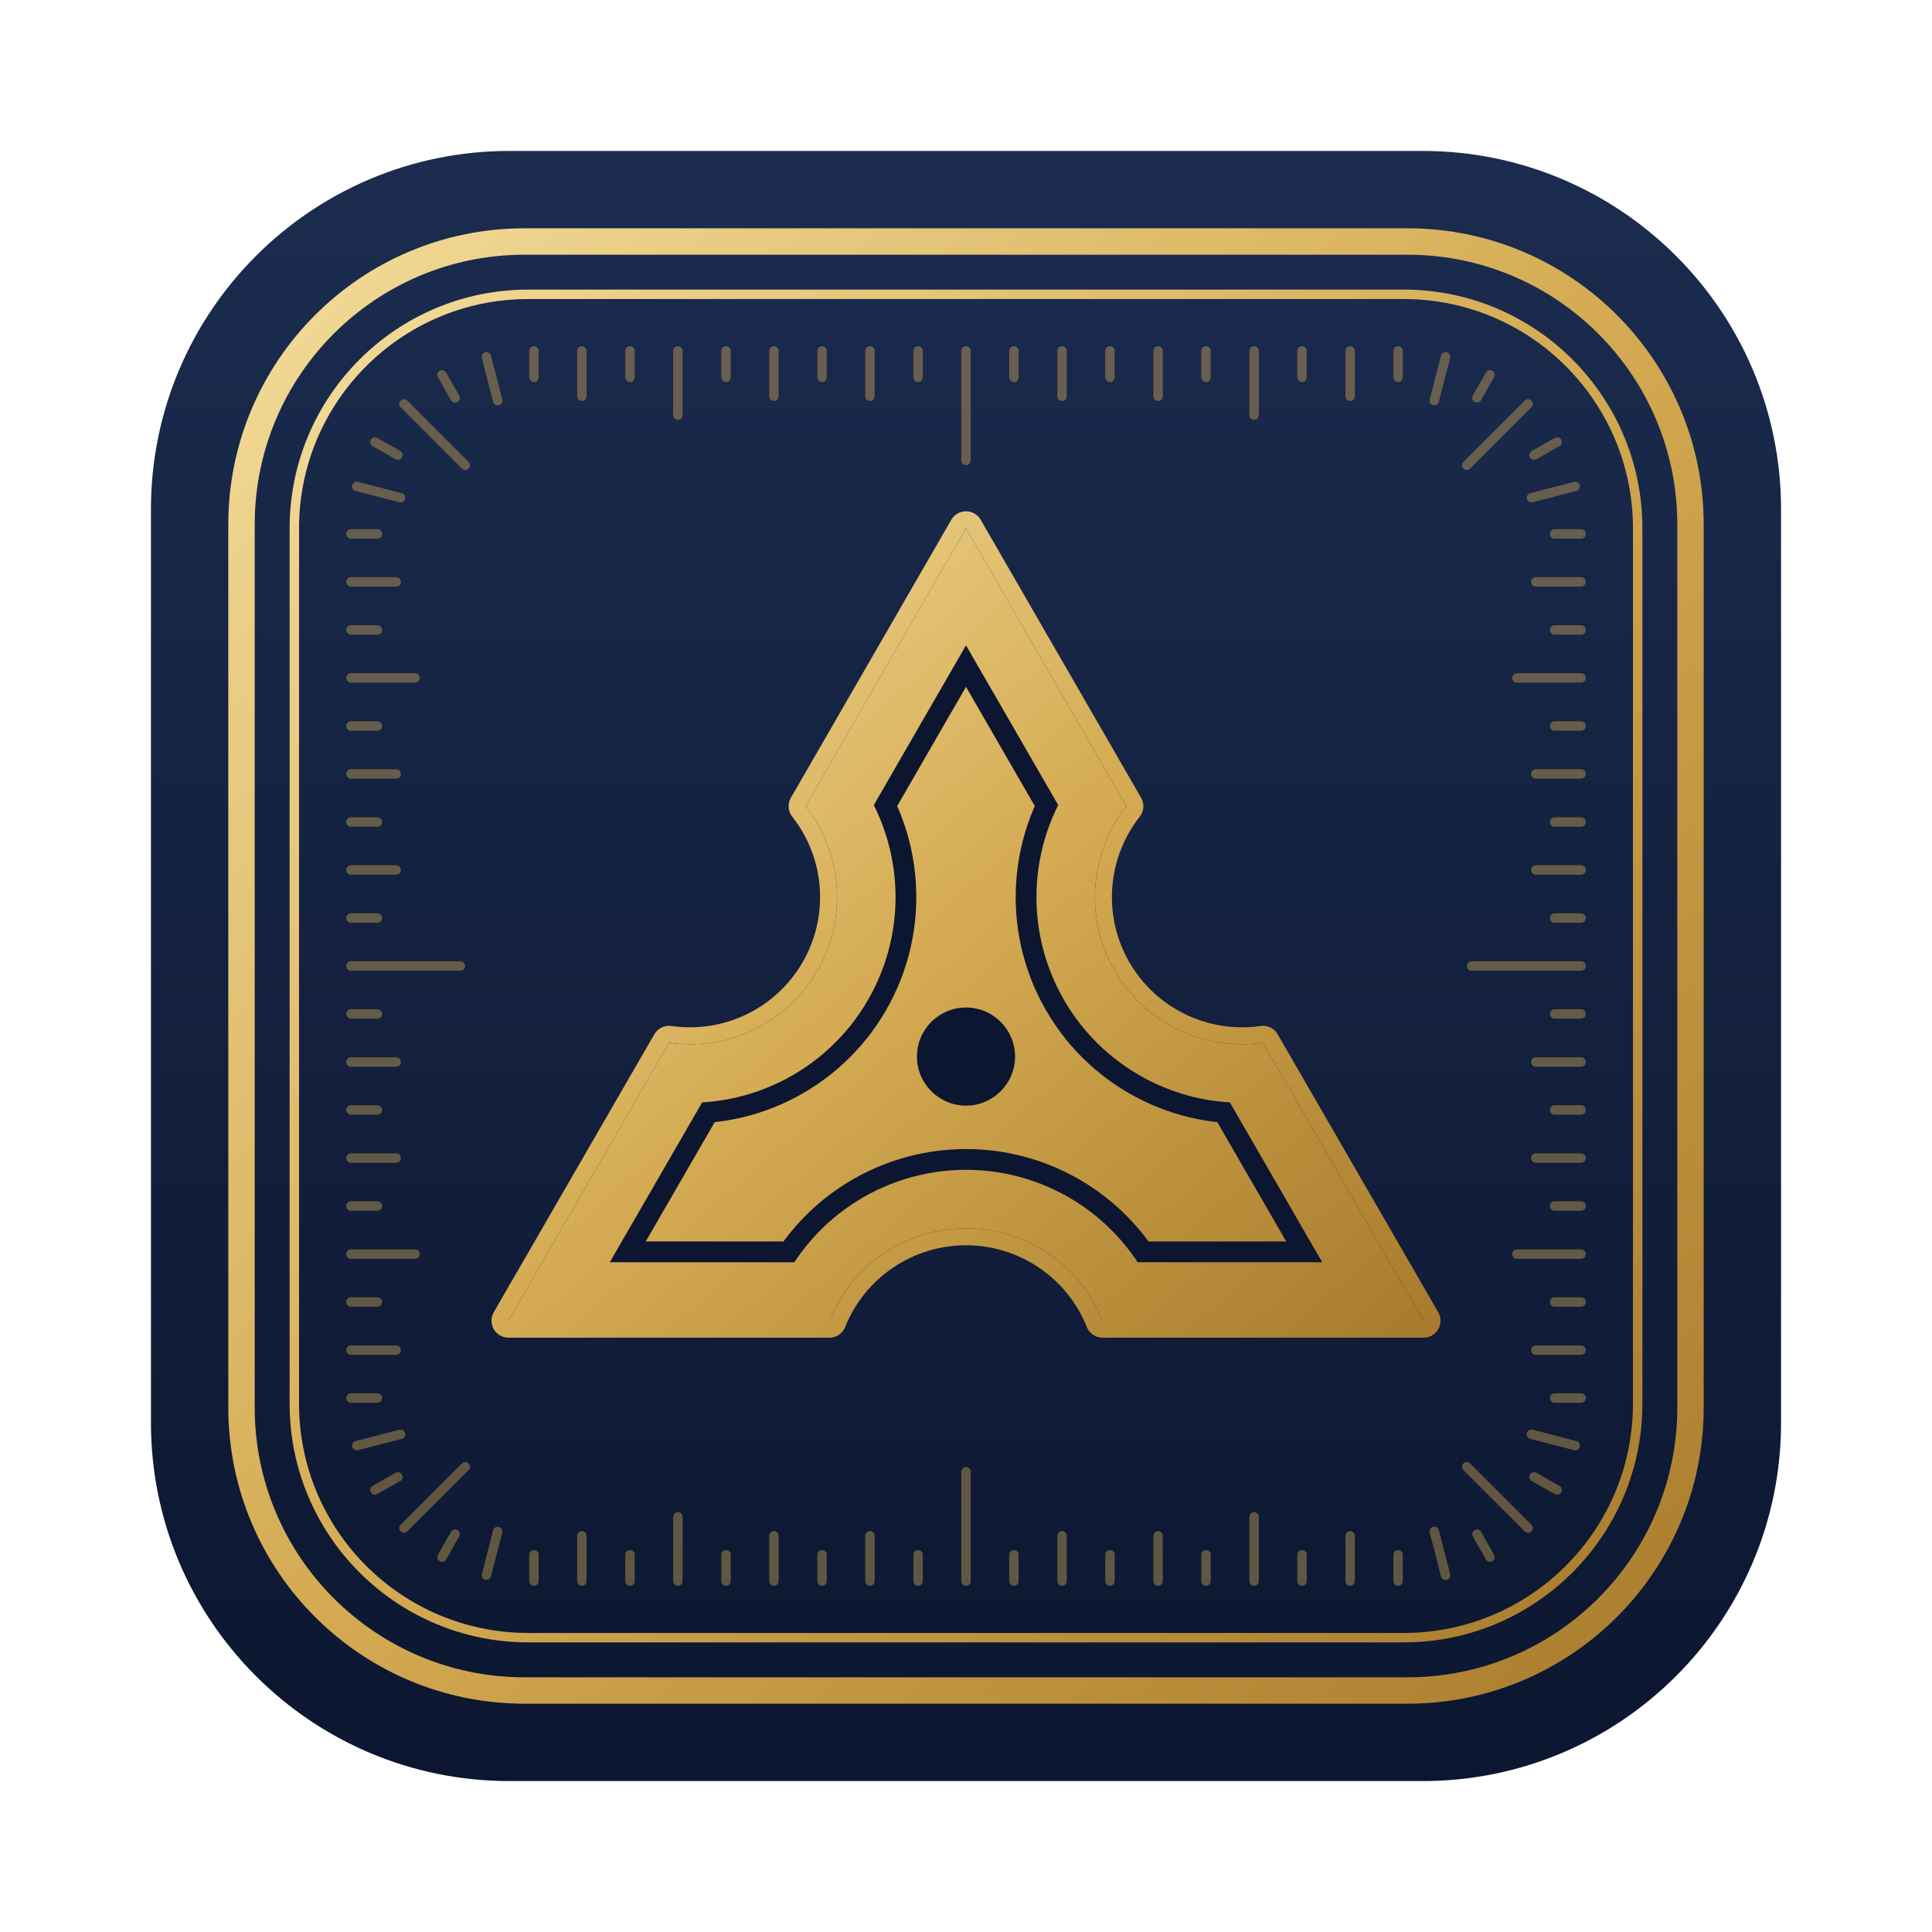
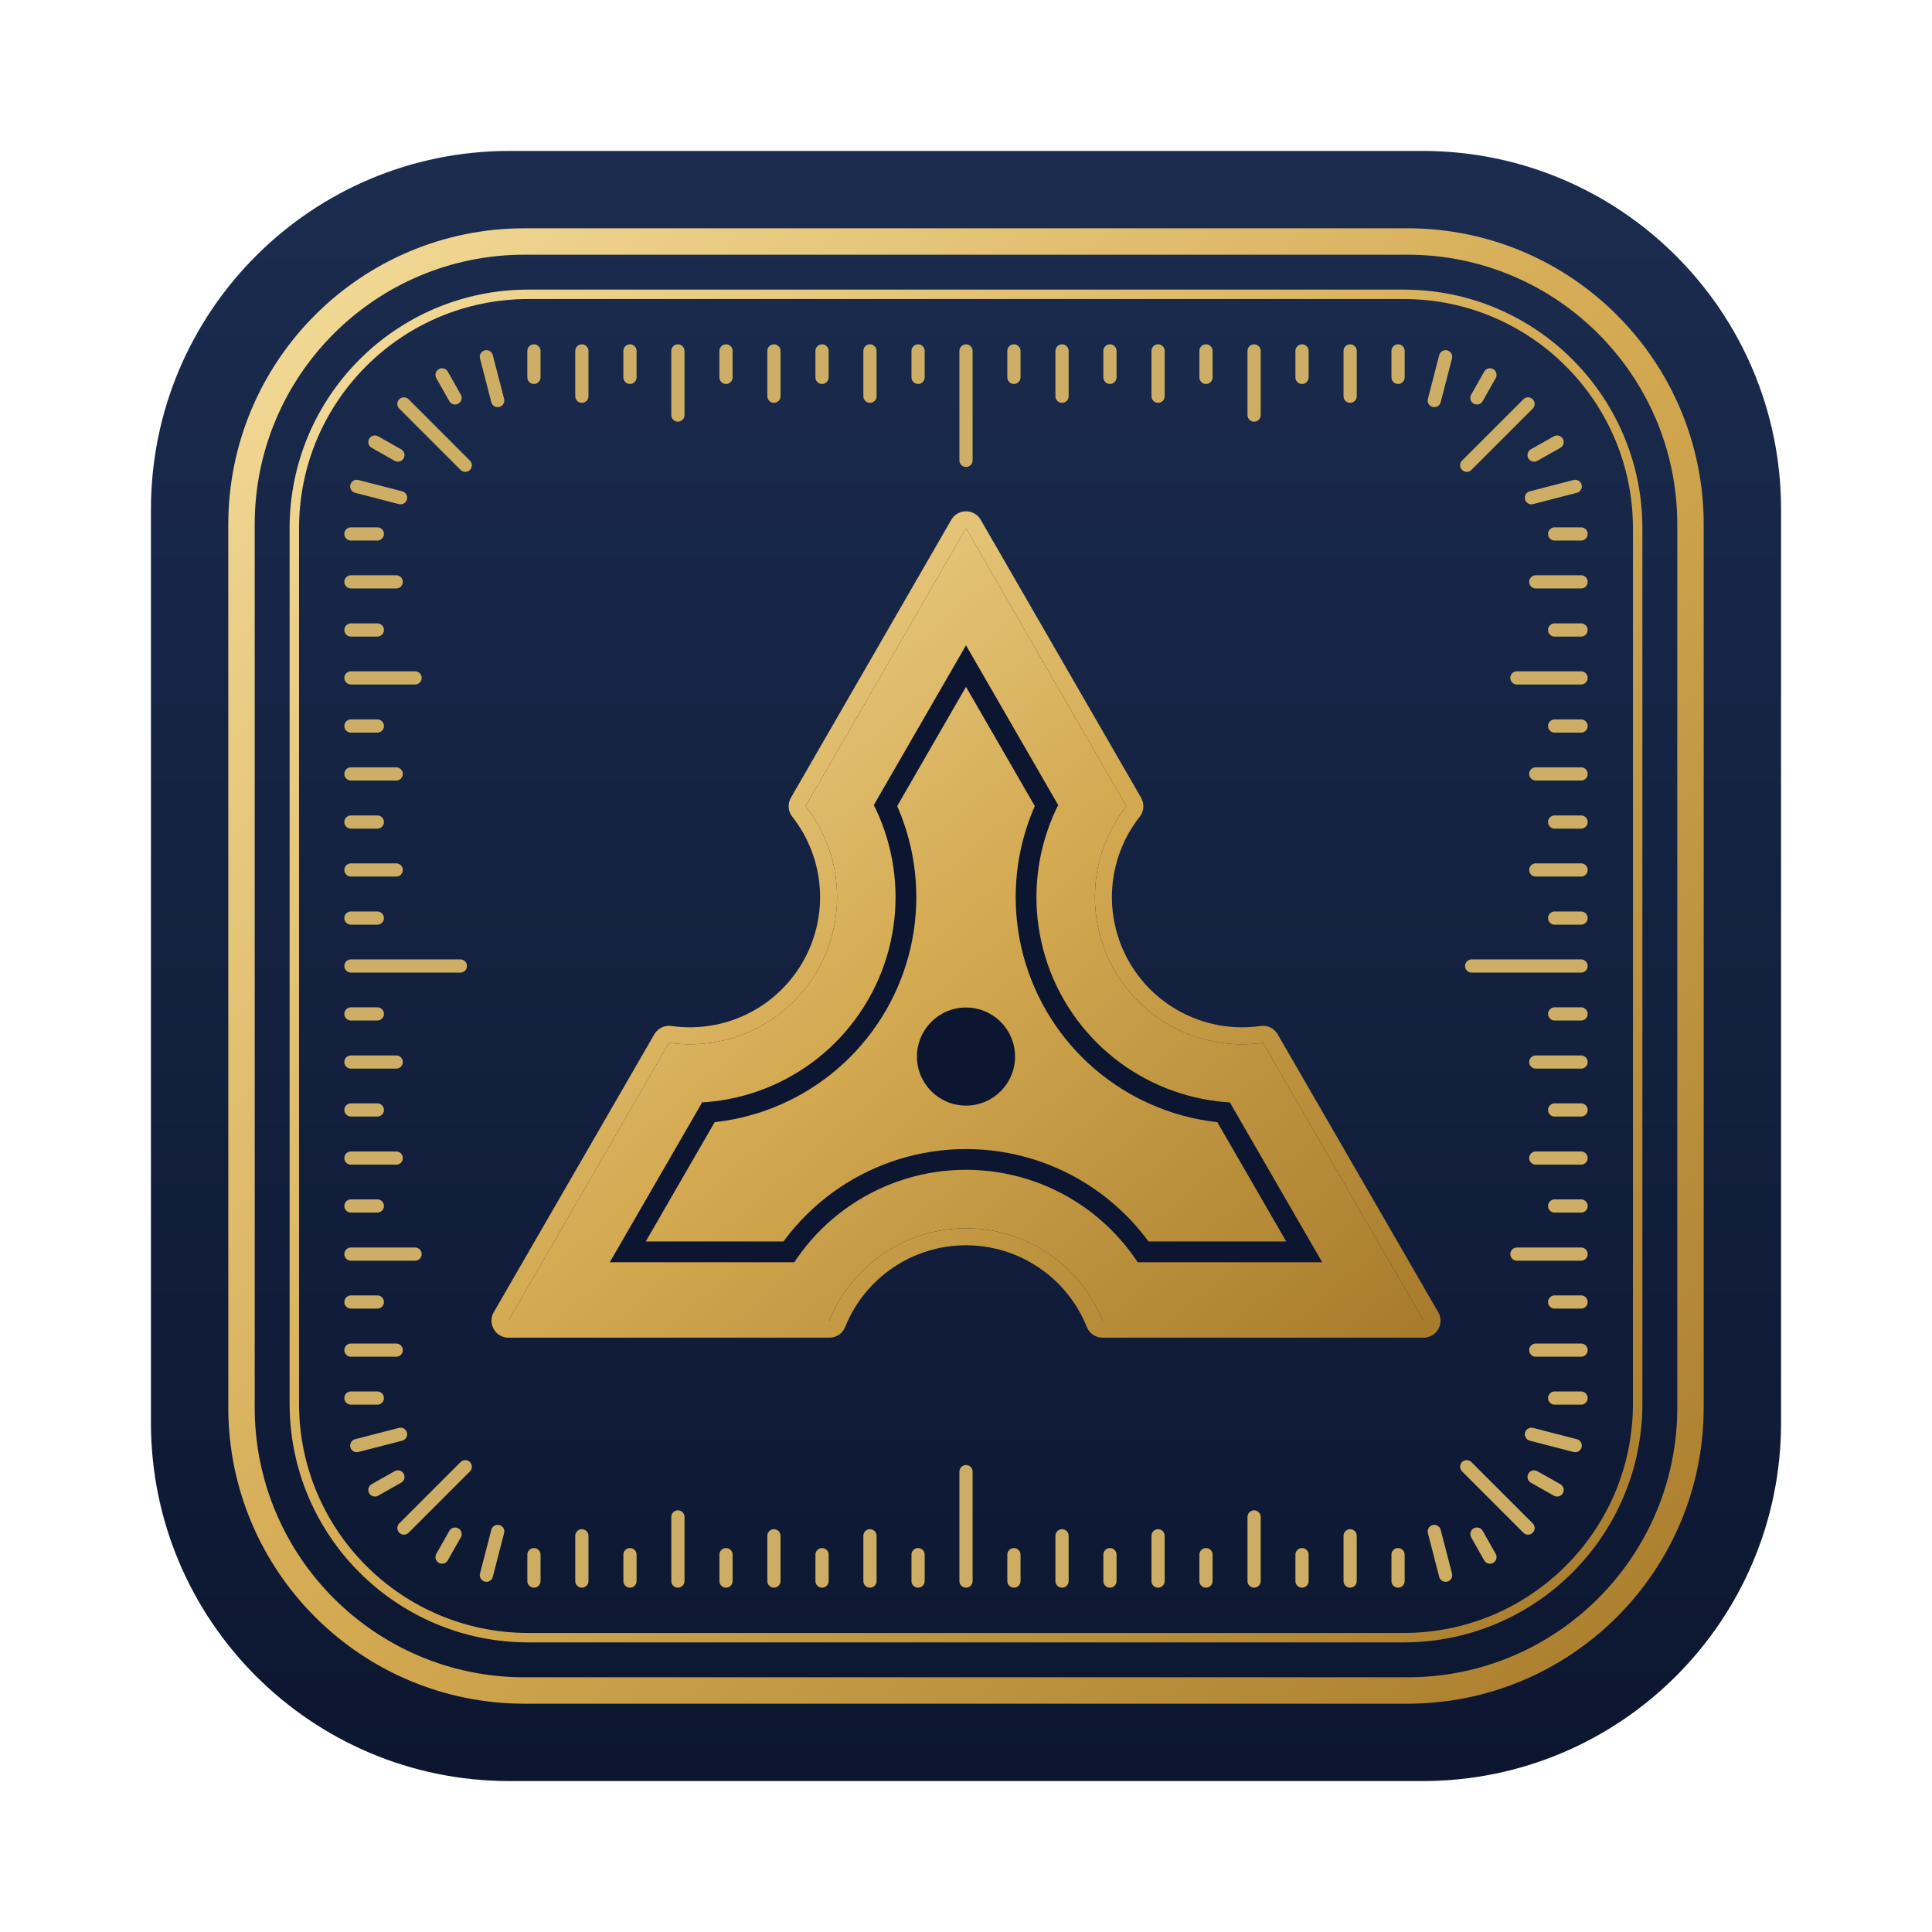
<svg xmlns="http://www.w3.org/2000/svg" viewBox="0 0 1024 1024">
  <defs>
    <linearGradient id="bg" x1="0" y1="0" x2="0" y2="1">
      <stop offset="0" stop-color="#1b2c4f" />
      <stop offset="1" stop-color="#0c1630" />
    </linearGradient>
    <linearGradient id="gold" x1="0" y1="0" x2="1" y2="1">
      <stop offset="0" stop-color="#f3dc9a" />
      <stop offset=".5" stop-color="#d4aa52" />
      <stop offset="1" stop-color="#a87c2c" />
    </linearGradient>
    <clipPath id="tile">
      <rect x="156" y="156" width="712" height="712" rx="124" />
    </clipPath>
    <clipPath id="ruler">
      <path d="M512 280L597 427.3A78 78 0 0 0 669.4 552.7L754.5 700L584.4 700A78 78 0 0 0 439.6 700L269.5 700L354.6 552.7A78 78 0 0 0 427 427.3L512 280Z" />
    </clipPath>
  </defs>
  <rect x="80" y="80" width="864" height="864" rx="190" fill="url(#bg)" />
  <g clip-path="url(#tile)" fill="#d4aa52">
-     <path d="M512 186L512 244M537.4 186L537.4 200M562.9 186L562.9 210M588.3 186L588.3 200M613.8 186L613.8 210M639.2 186L639.2 200M664.7 186L664.7 220M690.1 186L690.1 200M715.6 186L715.6 210M741 186L741 200M766.2 189.1L760.2 212.3M789.7 198.7L782.8 210.9M809.9 214.1L777.4 246.6M825.3 234.3L813.1 241.2M834.9 257.8L811.7 263.8M838 283L824 283M838 308.4L814 308.4M838 333.9L824 333.9M838 359.3L804 359.3M838 384.8L824 384.8M838 410.2L814 410.2M838 435.7L824 435.7M838 461.1L814 461.1M838 486.6L824 486.6M838 512L780 512M838 537.4L824 537.4M838 562.9L814 562.9M838 588.3L824 588.3M838 613.8L814 613.8M838 639.2L824 639.2M838 664.7L804 664.7M838 690.1L824 690.1M838 715.6L814 715.6M838 741L824 741M834.9 766.2L811.7 760.2M825.3 789.7L813.1 782.8M809.9 809.9L777.4 777.4M789.7 825.3L782.8 813.1M766.2 834.9L760.2 811.7M741 838L741 824M715.6 838L715.6 814M690.1 838L690.1 824M664.7 838L664.7 804M639.2 838L639.2 824M613.8 838L613.8 814M588.3 838L588.3 824M562.9 838L562.9 814M537.4 838L537.4 824M512 838L512 780M486.6 838L486.6 824M461.1 838L461.1 814M435.7 838L435.7 824M410.2 838L410.2 814M384.8 838L384.8 824M359.3 838L359.3 804M333.9 838L333.9 824M308.4 838L308.4 814M283 838L283 824M257.8 834.9L263.8 811.7M234.3 825.3L241.2 813.1M214.1 809.9L246.6 777.4M198.7 789.7L210.9 782.8M189.1 766.2L212.3 760.2M186 741L200 741M186 715.6L210 715.6M186 690.1L200 690.1M186 664.7L220 664.7M186 639.2L200 639.2M186 613.8L210 613.8M186 588.3L200 588.3M186 562.9L210 562.9M186 537.4L200 537.4M186 512L244 512M186 486.6L200 486.6M186 461.1L210 461.1M186 435.7L200 435.7M186 410.2L210 410.2M186 384.8L200 384.8M186 359.3L220 359.3M186 333.9L200 333.9M186 308.4L210 308.4M186 283L200 283M189.1 257.8L212.3 263.8M198.7 234.3L210.9 241.2M214.1 214.1L246.6 246.6M234.3 198.7L241.2 210.9M257.8 189.1L263.8 212.3M283 186L283 200M308.4 186L308.4 210M333.9 186L333.9 200M359.3 186L359.3 220M384.8 186L384.8 200M410.2 186L410.2 210M435.7 186L435.7 200M461.1 186L461.1 210M486.6 186L486.6 200" stroke="#d4aa52" stroke-width="5" stroke-linecap="round" opacity=".42" />
+     <path d="M512 186L512 244M537.4 186L537.4 200M562.9 186L562.9 210M588.3 186L588.3 200M613.8 186L613.8 210M639.2 186L639.2 200M664.7 186L664.7 220M690.1 186L690.1 200M715.6 186L715.6 210M741 186L741 200M766.2 189.1L760.2 212.3M789.7 198.7L782.8 210.9M809.9 214.1L777.4 246.6M825.3 234.3L813.1 241.2M834.9 257.8L811.7 263.8M838 283L824 283M838 308.4L814 308.4M838 333.9L824 333.9M838 359.3L804 359.3M838 384.8L824 384.8M838 410.2L814 410.2M838 435.7L824 435.7M838 461.1L814 461.1M838 486.6L824 486.6M838 512L780 512M838 537.4L824 537.4M838 562.9L814 562.9M838 588.3L824 588.3M838 613.8L814 613.8M838 639.2L824 639.2M838 664.7L804 664.7M838 690.1L824 690.1M838 715.6L814 715.6M838 741L824 741M834.9 766.2L811.7 760.2M825.3 789.7L813.1 782.8M809.9 809.9L777.4 777.4M789.7 825.3L782.8 813.1M766.2 834.9L760.2 811.7M741 838L741 824M715.6 838L715.6 814M690.1 838L690.1 824M664.7 838L664.7 804M639.2 838L639.2 824M613.8 838L613.8 814M588.3 838L588.3 824M562.9 838L562.9 814M537.4 838L537.4 824M512 838L512 780M486.6 838L486.6 824M461.1 838L461.1 814M435.7 838L435.7 824M410.2 838L410.2 814M384.8 838L384.8 824M359.3 838L359.3 804M333.9 838L333.9 824M308.4 838L308.4 814M283 838L283 824M257.8 834.9L263.8 811.7M234.3 825.3L241.2 813.1M214.1 809.9L246.6 777.4M198.7 789.7L210.9 782.8M189.1 766.2L212.3 760.2M186 741L200 741M186 715.6L210 715.6M186 690.1L200 690.1M186 664.7L220 664.7M186 639.2L200 639.2M186 613.8L210 613.8M186 588.3L200 588.3M186 562.9L210 562.9M186 537.4L200 537.4M186 512L244 512M186 486.6L200 486.6M186 461.1L210 461.1M186 435.7L200 435.7M186 410.2L210 410.2M186 384.8L200 384.8M186 359.3L220 359.3M186 333.9L200 333.9M186 308.4L210 308.4M186 283L200 283M189.1 257.8L212.3 263.8M198.7 234.3L210.9 241.2M214.1 214.1L246.6 246.6M234.3 198.7L241.2 210.9M257.8 189.1L263.8 212.3M283 186L283 200M308.4 186L308.4 210M333.9 186L333.9 200M359.3 186L359.3 220M384.8 186L384.8 200M410.2 186L410.2 210M435.7 186L435.7 200M461.1 186L461.1 210M486.6 186L486.6 200" stroke="#e2bd68" stroke-width="7" stroke-linecap="round" opacity=".9" />
  </g>
  <rect x="128" y="128" width="768" height="768" rx="150" fill="none" stroke="url(#gold)" stroke-width="14" />
  <rect x="156" y="156" width="712" height="712" rx="124" fill="none" stroke="url(#gold)" stroke-width="5" />
  <path d="M512 280L597 427.3A78 78 0 0 0 669.4 552.7L754.5 700L584.4 700A78 78 0 0 0 439.6 700L269.5 700L354.6 552.7A78 78 0 0 0 427 427.3L512 280Z" fill="url(#gold)" stroke="url(#gold)" stroke-width="18" stroke-linejoin="round" />
  <g clip-path="url(#ruler)" fill="none" stroke-linejoin="round">
    <path d="M512 280L597 427.3A78 78 0 0 0 669.4 552.7L754.5 700L584.4 700A78 78 0 0 0 439.6 700L269.5 700L354.6 552.7A78 78 0 0 0 427 427.3L512 280Z" stroke="#0c1630" stroke-width="84" />
    <path d="M512 280L597 427.3A78 78 0 0 0 669.4 552.7L754.5 700L584.4 700A78 78 0 0 0 439.6 700L269.5 700L354.6 552.7A78 78 0 0 0 427 427.3L512 280Z" stroke="url(#gold)" stroke-width="62" />
  </g>
  <circle cx="512" cy="560" r="26" fill="#0c1630" />
</svg>
